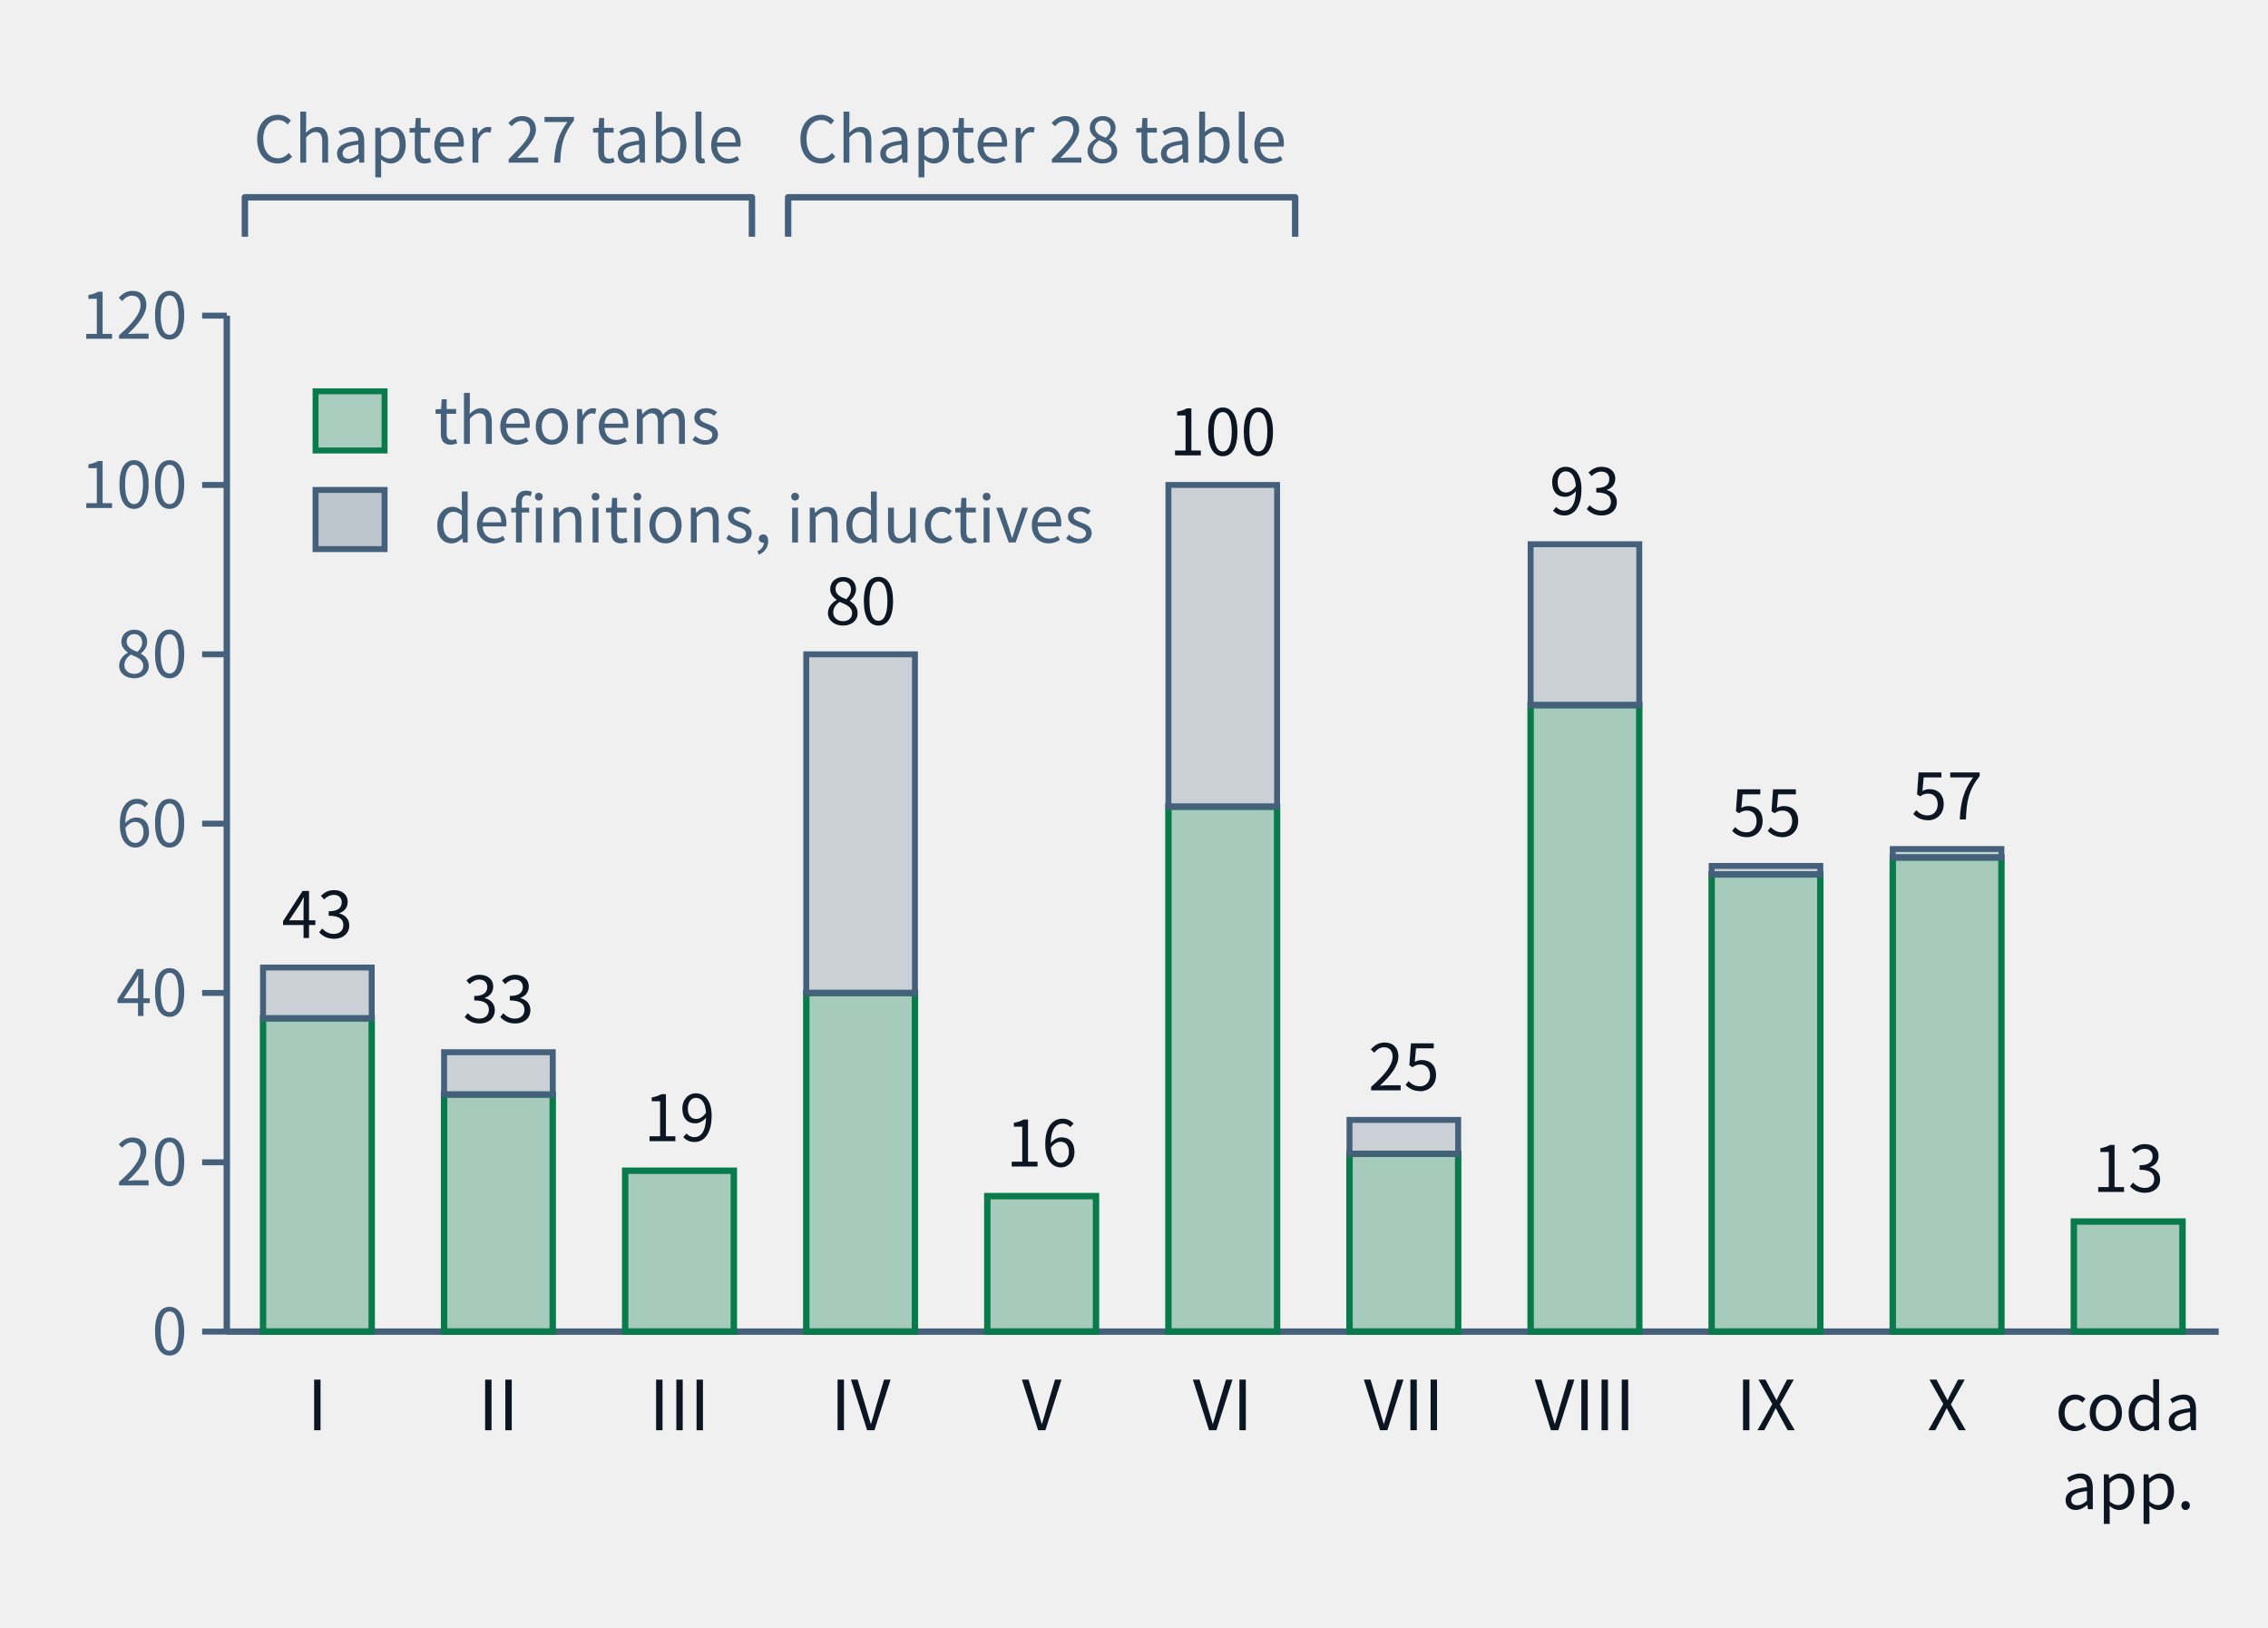
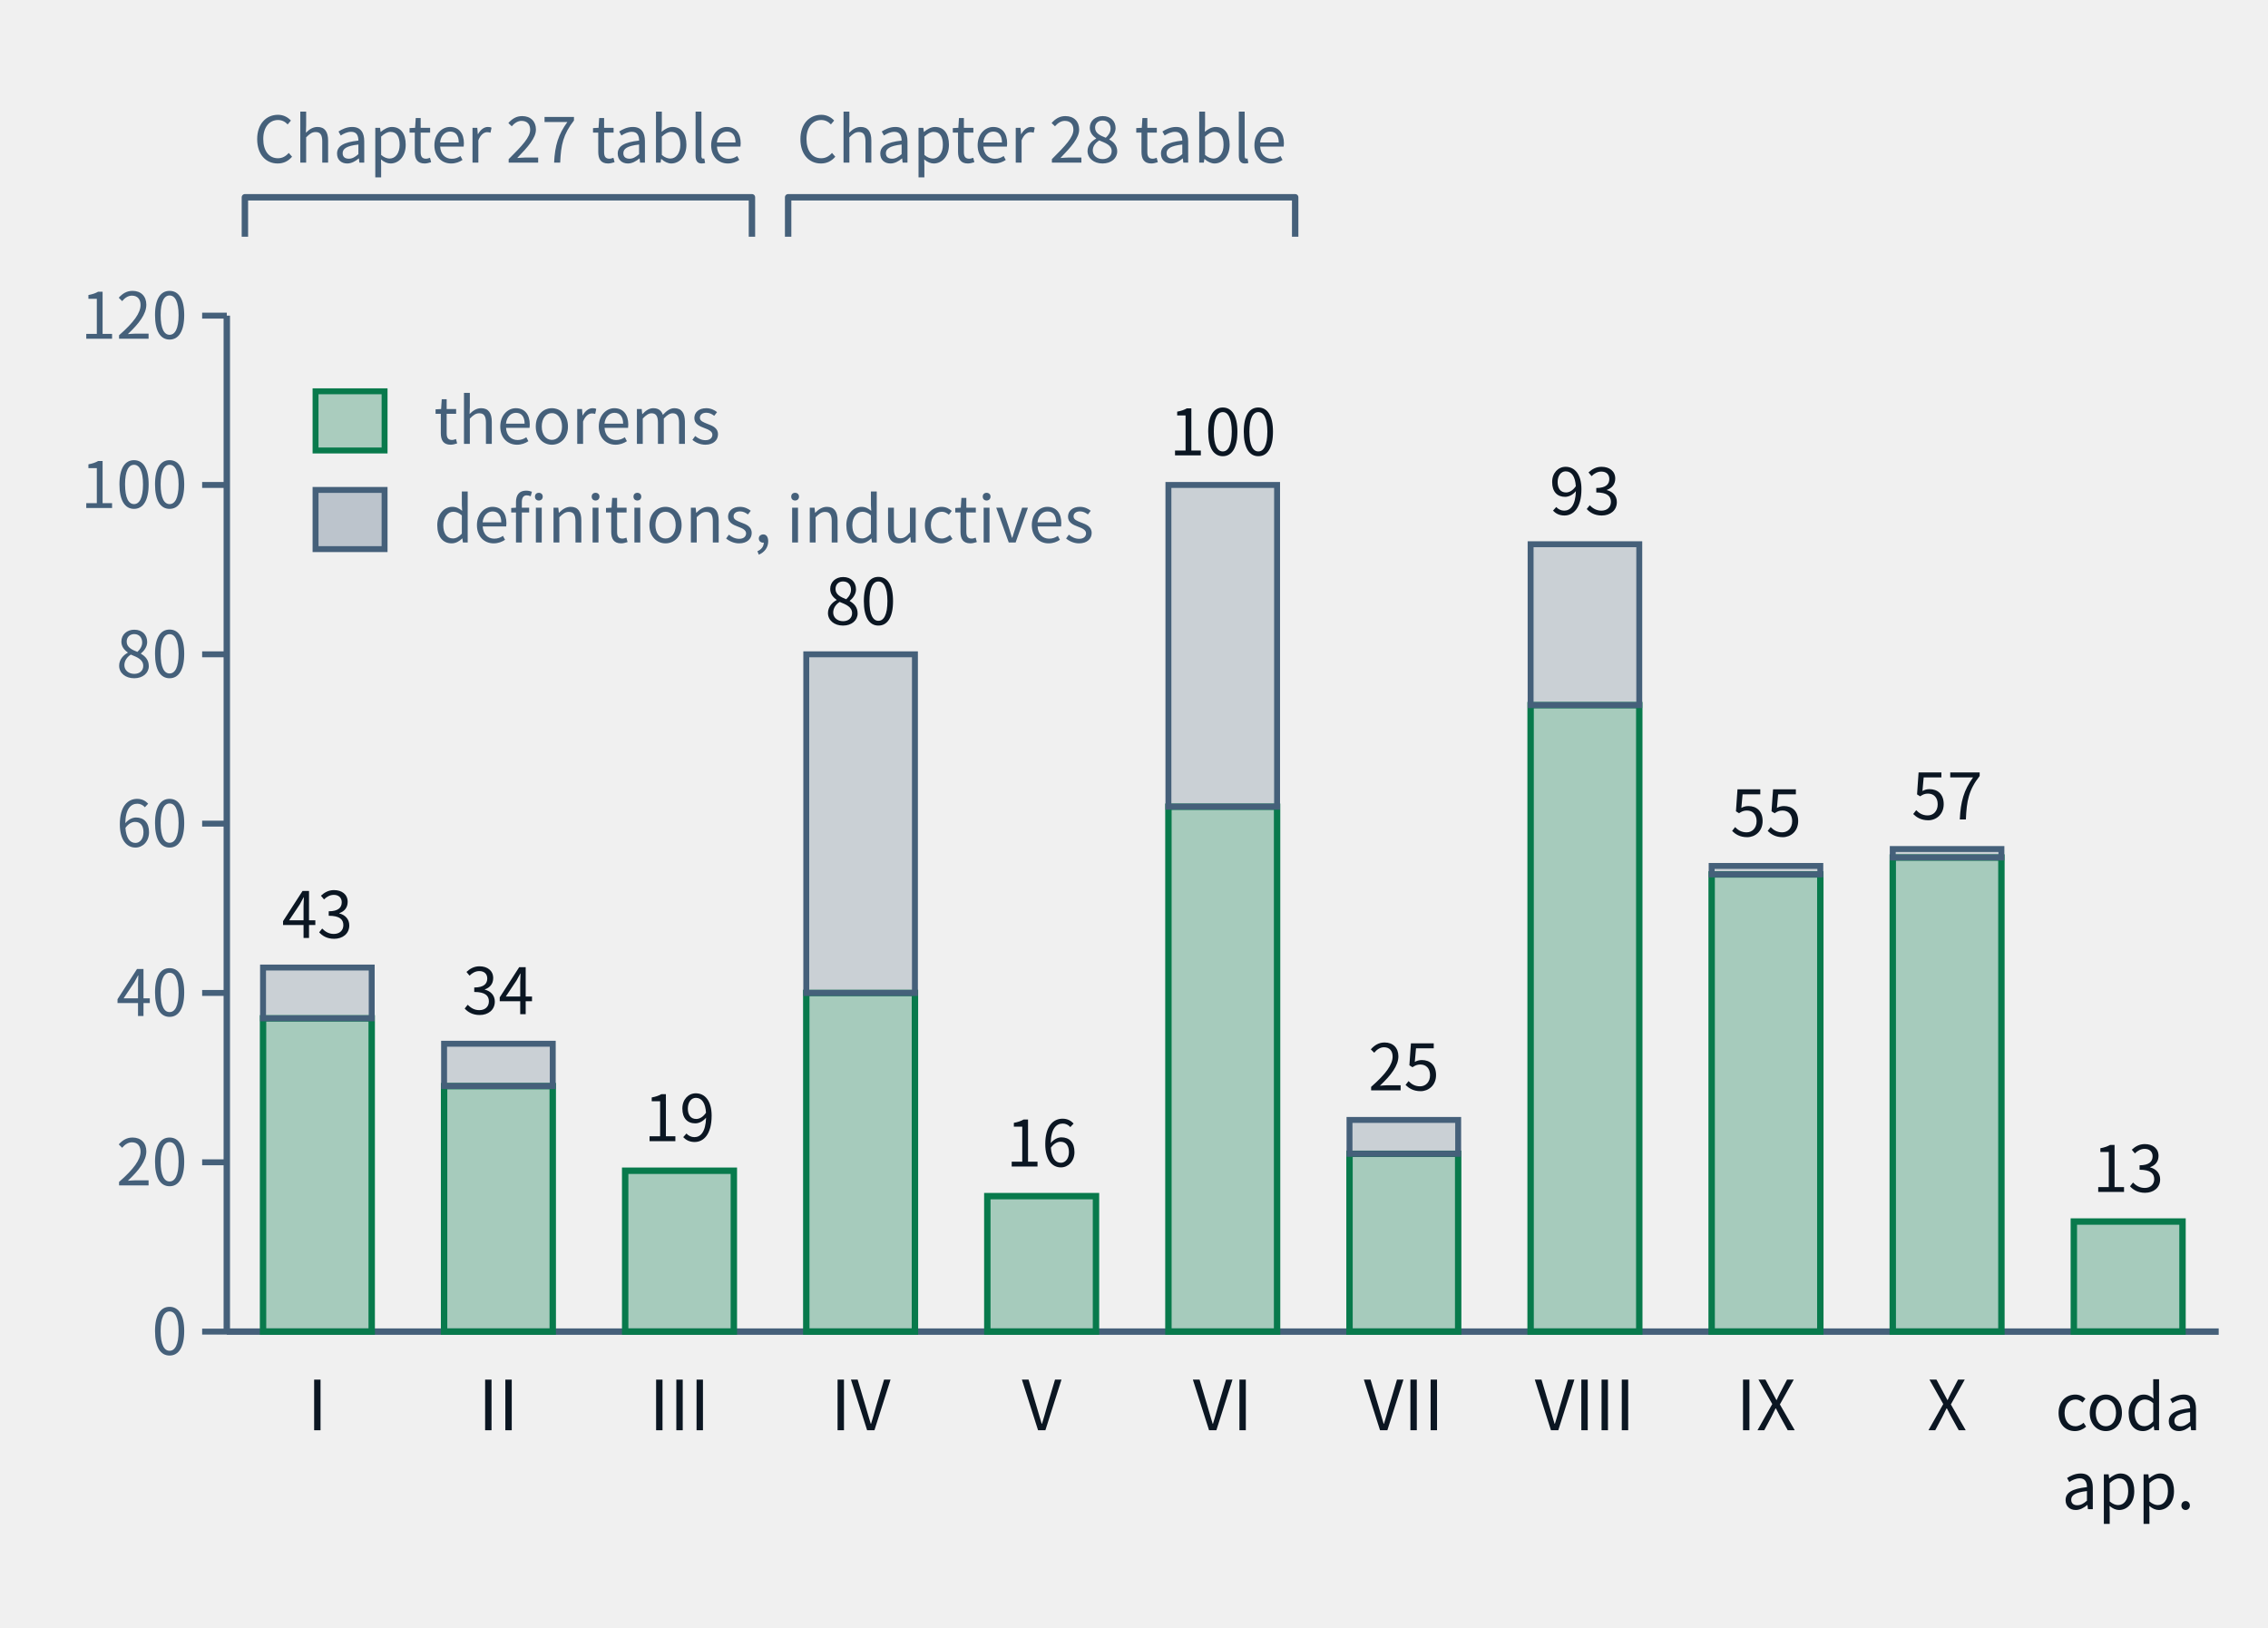
- <svg xmlns="http://www.w3.org/2000/svg" class="tr-fig" data-tr-fig="ch28-declaration-parts" data-lang="en" viewBox="0 0 460 330" width="460" height="330" font-family="'Noto Sans SC', 'Noto Sans CJK SC', 'Source Sans 3', 'PingFang SC', 'Microsoft YaHei', system-ui, sans-serif" role="img" aria-label="A bar chart. Along the bottom are Parts I to X and 'coda and appendices'; each bar is the number of distinct declarations the chapters of that part cite with lean=, green below for declarations of kind theorem in the lock, grey above for definitions and inductive types. I: 37 theorems, 6 other; II: 28 theorems, 5 other; III: 19 theorems, 0 other; IV: 40 theorems, 40 other; V: 16 theorems, 0 other; VI: 62 theorems, 38 other; VII: 21 theorems, 4 other; VIII: 74 theorems, 19 other; IX: 54 theorems, 1 other; X: 56 theorems, 1 other; coda and appendices: 13 theorems, 0 other. Two braces above the bars mark Parts I–III as the Chapter 27 audit table and Parts IV–VI as the Chapter 28 audit table.">
+ <svg xmlns="http://www.w3.org/2000/svg" class="tr-fig" data-tr-fig="ch28-declaration-parts" data-lang="en" viewBox="0 0 460 330" width="460" height="330" font-family="'Noto Sans SC', 'Noto Sans CJK SC', 'Source Sans 3', 'PingFang SC', 'Microsoft YaHei', system-ui, sans-serif" role="img" aria-label="A bar chart. Along the bottom are Parts I to X and 'coda and appendices'; each bar is the number of distinct declarations the chapters of that part cite with lean=, green below for declarations of kind theorem in the lock, grey above for definitions and inductive types. I: 37 theorems, 6 other; II: 29 theorems, 5 other; III: 19 theorems, 0 other; IV: 40 theorems, 40 other; V: 16 theorems, 0 other; VI: 62 theorems, 38 other; VII: 21 theorems, 4 other; VIII: 74 theorems, 19 other; IX: 54 theorems, 1 other; X: 56 theorems, 1 other; coda and appendices: 13 theorems, 0 other. Two braces above the bars mark Parts I–III as the Chapter 27 audit table and Parts IV–VI as the Chapter 28 audit table.">
  <style>.ts-ink{stroke:#0b1622}.tf-ink{fill:#0b1622}.ts-dim{stroke:#45607a}.tf-dim{fill:#45607a}.ts-faint{stroke:#9db3c4}.tf-faint{fill:#9db3c4}.ts-edge{stroke:#b9d0dd}.tf-edge{fill:#b9d0dd}.ts-hot{stroke:#5f9bb5}.tf-hot{fill:#5f9bb5}.ts-bg{stroke:#ffffff}.tf-bg{fill:#ffffff}.ts-panel{stroke:#eef5f9}.tf-panel{fill:#eef5f9}.ts-sheet{stroke:#f7fbfd}.tf-sheet{fill:#f7fbfd}.ts-cyan{stroke:#007c8a}.tf-cyan{fill:#007c8a}.ts-magenta{stroke:#b0128f}.tf-magenta{fill:#b0128f}.ts-amber{stroke:#946200}.tf-amber{fill:#946200}.ts-violet{stroke:#5a45c8}.tf-violet{fill:#5a45c8}.ts-ok{stroke:#087a4c}.tf-ok{fill:#087a4c}.ts-warn{stroke:#c21f3a}.tf-warn{fill:#c21f3a}.ts-blue{stroke:#1d5fd0}.tf-blue{fill:#1d5fd0}.ts-orange{stroke:#b85410}.tf-orange{fill:#b85410}.ts-sigma{stroke:#28405a}.tf-sigma{fill:#28405a}@media (prefers-color-scheme:dark){.ts-ink{stroke:#d4efff}.tf-ink{fill:#d4efff}.ts-dim{stroke:#6f8ea5}.tf-dim{fill:#6f8ea5}.ts-faint{stroke:#34506a}.tf-faint{fill:#34506a}.ts-edge{stroke:#143049}.tf-edge{fill:#143049}.ts-hot{stroke:#1f5d7c}.tf-hot{fill:#1f5d7c}.ts-bg{stroke:#03060c}.tf-bg{fill:#03060c}.ts-panel{stroke:#07101b}.tf-panel{fill:#07101b}.ts-sheet{stroke:#050c16}.tf-sheet{fill:#050c16}.ts-cyan{stroke:#19f0ff}.tf-cyan{fill:#19f0ff}.ts-magenta{stroke:#ff2fd0}.tf-magenta{fill:#ff2fd0}.ts-amber{stroke:#ffc83d}.tf-amber{fill:#ffc83d}.ts-violet{stroke:#9d8cff}.tf-violet{fill:#9d8cff}.ts-ok{stroke:#46ffb2}.tf-ok{fill:#46ffb2}.ts-warn{stroke:#ff5064}.tf-warn{fill:#ff5064}.ts-blue{stroke:#2a7bff}.tf-blue{fill:#2a7bff}.ts-orange{stroke:#ff8a3c}.tf-orange{fill:#ff8a3c}.ts-sigma{stroke:#cfe3ff}.tf-sigma{fill:#cfe3ff}}</style>
  <line x1="46" y1="64" x2="46" y2="270" class="ts-dim" stroke-width="1.3" fill="none" />
  <line x1="41" y1="270" x2="46" y2="270" class="ts-dim" stroke-width="1.2" fill="none" />
  <text class="tf-dim" x="38" y="274.68" font-size="13" text-anchor="end">0</text>
  <line x1="41" y1="235.67" x2="46" y2="235.67" class="ts-dim" stroke-width="1.2" fill="none" />
  <text class="tf-dim" x="38" y="240.35" font-size="13" text-anchor="end">20</text>
  <line x1="41" y1="201.33" x2="46" y2="201.33" class="ts-dim" stroke-width="1.2" fill="none" />
  <text class="tf-dim" x="38" y="206.01" font-size="13" text-anchor="end">40</text>
  <line x1="41" y1="167" x2="46" y2="167" class="ts-dim" stroke-width="1.2" fill="none" />
  <text class="tf-dim" x="38" y="171.68" font-size="13" text-anchor="end">60</text>
  <line x1="41" y1="132.67" x2="46" y2="132.67" class="ts-dim" stroke-width="1.2" fill="none" />
  <text class="tf-dim" x="38" y="137.35" font-size="13" text-anchor="end">80</text>
  <line x1="41" y1="98.33" x2="46" y2="98.33" class="ts-dim" stroke-width="1.2" fill="none" />
  <text class="tf-dim" x="38" y="103.01" font-size="13" text-anchor="end">100</text>
  <line x1="41" y1="64" x2="46" y2="64" class="ts-dim" stroke-width="1.2" fill="none" />
  <text class="tf-dim" x="38" y="68.68" font-size="13" text-anchor="end">120</text>
  <line x1="46" y1="270" x2="450" y2="270" class="ts-dim" stroke-width="1.3" fill="none" />
  <rect x="53.35" y="206.48" width="22.04" height="63.52" class="ts-ok tf-ok" stroke-width="1.3" fill-opacity="0.32" />
  <rect x="53.35" y="196.18" width="22.04" height="10.3" class="ts-dim tf-dim" stroke-width="1.2" fill-opacity="0.22" />
  <text class="tf-ink" x="64.36" y="190.18" font-size="13" text-anchor="middle">43</text>
  <text class="tf-ink" x="64.36" y="290" font-size="14" text-anchor="middle">I</text>
-   <rect x="90.07" y="221.93" width="22.04" height="48.07" class="ts-ok tf-ok" stroke-width="1.3" fill-opacity="0.32" />
-   <rect x="90.07" y="213.35" width="22.04" height="8.58" class="ts-dim tf-dim" stroke-width="1.2" fill-opacity="0.22" />
-   <text class="tf-ink" x="101.09" y="207.35" font-size="13" text-anchor="middle">33</text>
+   <rect x="90.07" y="220.22" width="22.04" height="49.78" class="ts-ok tf-ok" stroke-width="1.3" fill-opacity="0.32" />
+   <rect x="90.07" y="211.63" width="22.04" height="8.58" class="ts-dim tf-dim" stroke-width="1.2" fill-opacity="0.22" />
+   <text class="tf-ink" x="101.09" y="205.63" font-size="13" text-anchor="middle">34</text>
  <text class="tf-ink" x="101.09" y="290" font-size="14" text-anchor="middle">II</text>
  <rect x="126.8" y="237.38" width="22.04" height="32.62" class="ts-ok tf-ok" stroke-width="1.3" fill-opacity="0.32" />
  <text class="tf-ink" x="137.82" y="231.38" font-size="13" text-anchor="middle">19</text>
  <text class="tf-ink" x="137.82" y="290" font-size="14" text-anchor="middle">III</text>
  <rect x="163.53" y="201.33" width="22.04" height="68.67" class="ts-ok tf-ok" stroke-width="1.3" fill-opacity="0.32" />
  <rect x="163.53" y="132.67" width="22.04" height="68.67" class="ts-dim tf-dim" stroke-width="1.2" fill-opacity="0.22" />
  <text class="tf-ink" x="174.55" y="126.67" font-size="13" text-anchor="middle">80</text>
  <text class="tf-ink" x="174.55" y="290" font-size="14" text-anchor="middle">IV</text>
  <rect x="200.25" y="242.53" width="22.04" height="27.47" class="ts-ok tf-ok" stroke-width="1.3" fill-opacity="0.32" />
  <text class="tf-ink" x="211.27" y="236.53" font-size="13" text-anchor="middle">16</text>
  <text class="tf-ink" x="211.27" y="290" font-size="14" text-anchor="middle">V</text>
  <rect x="236.98" y="163.57" width="22.04" height="106.43" class="ts-ok tf-ok" stroke-width="1.3" fill-opacity="0.32" />
  <rect x="236.98" y="98.33" width="22.04" height="65.23" class="ts-dim tf-dim" stroke-width="1.2" fill-opacity="0.22" />
  <text class="tf-ink" x="248" y="92.33" font-size="13" text-anchor="middle">100</text>
  <text class="tf-ink" x="248" y="290" font-size="14" text-anchor="middle">VI</text>
  <rect x="273.71" y="233.95" width="22.04" height="36.05" class="ts-ok tf-ok" stroke-width="1.3" fill-opacity="0.32" />
  <rect x="273.71" y="227.08" width="22.04" height="6.87" class="ts-dim tf-dim" stroke-width="1.2" fill-opacity="0.22" />
  <text class="tf-ink" x="284.73" y="221.08" font-size="13" text-anchor="middle">25</text>
  <text class="tf-ink" x="284.73" y="290" font-size="14" text-anchor="middle">VII</text>
  <rect x="310.44" y="142.97" width="22.04" height="127.03" class="ts-ok tf-ok" stroke-width="1.3" fill-opacity="0.32" />
  <rect x="310.44" y="110.35" width="22.04" height="32.62" class="ts-dim tf-dim" stroke-width="1.2" fill-opacity="0.22" />
  <text class="tf-ink" x="321.45" y="104.35" font-size="13" text-anchor="middle">93</text>
  <text class="tf-ink" x="321.45" y="290" font-size="14" text-anchor="middle">VIII</text>
  <rect x="347.16" y="177.3" width="22.04" height="92.7" class="ts-ok tf-ok" stroke-width="1.3" fill-opacity="0.32" />
  <rect x="347.16" y="175.58" width="22.04" height="1.72" class="ts-dim tf-dim" stroke-width="1.2" fill-opacity="0.22" />
  <text class="tf-ink" x="358.18" y="169.58" font-size="13" text-anchor="middle">55</text>
  <text class="tf-ink" x="358.18" y="290" font-size="14" text-anchor="middle">IX</text>
  <rect x="383.89" y="173.87" width="22.04" height="96.13" class="ts-ok tf-ok" stroke-width="1.3" fill-opacity="0.32" />
  <rect x="383.89" y="172.15" width="22.04" height="1.72" class="ts-dim tf-dim" stroke-width="1.2" fill-opacity="0.22" />
  <text class="tf-ink" x="394.91" y="166.15" font-size="13" text-anchor="middle">57</text>
  <text class="tf-ink" x="394.91" y="290" font-size="14" text-anchor="middle">X</text>
  <rect x="420.62" y="247.68" width="22.04" height="22.32" class="ts-ok tf-ok" stroke-width="1.3" fill-opacity="0.32" />
  <text class="tf-ink" x="431.64" y="241.68" font-size="13" text-anchor="middle">13</text>
  <text class="tf-ink" x="431.64" y="290" font-size="13" text-anchor="middle">coda</text>
  <text class="tf-ink" x="431.64" y="306" font-size="13" text-anchor="middle">app.</text>
  <path d="M49.67 48 L49.67 40 L152.51 40 L152.51 48" class="ts-dim" stroke-width="1.3" stroke-linejoin="round" fill="none" />
  <text class="tf-dim" x="101.09" y="32.98" font-size="13" text-anchor="middle">Chapter 27 table</text>
  <path d="M159.85 48 L159.85 40 L262.69 40 L262.69 48" class="ts-dim" stroke-width="1.3" stroke-linejoin="round" fill="none" />
  <text class="tf-dim" x="211.27" y="32.98" font-size="13" text-anchor="middle">Chapter 28 table</text>
  <rect x="64" y="79.34" width="14" height="12" class="ts-ok tf-ok" stroke-width="1.2" fill-opacity="0.3" />
  <text class="tf-dim" x="88" y="90" font-size="13">theorems</text>
  <rect x="64" y="99.34" width="14" height="12" class="ts-dim tf-dim" stroke-width="1.2" fill-opacity="0.3" />
  <text class="tf-dim" x="88" y="110" font-size="13">definitions, inductives</text>
</svg>
